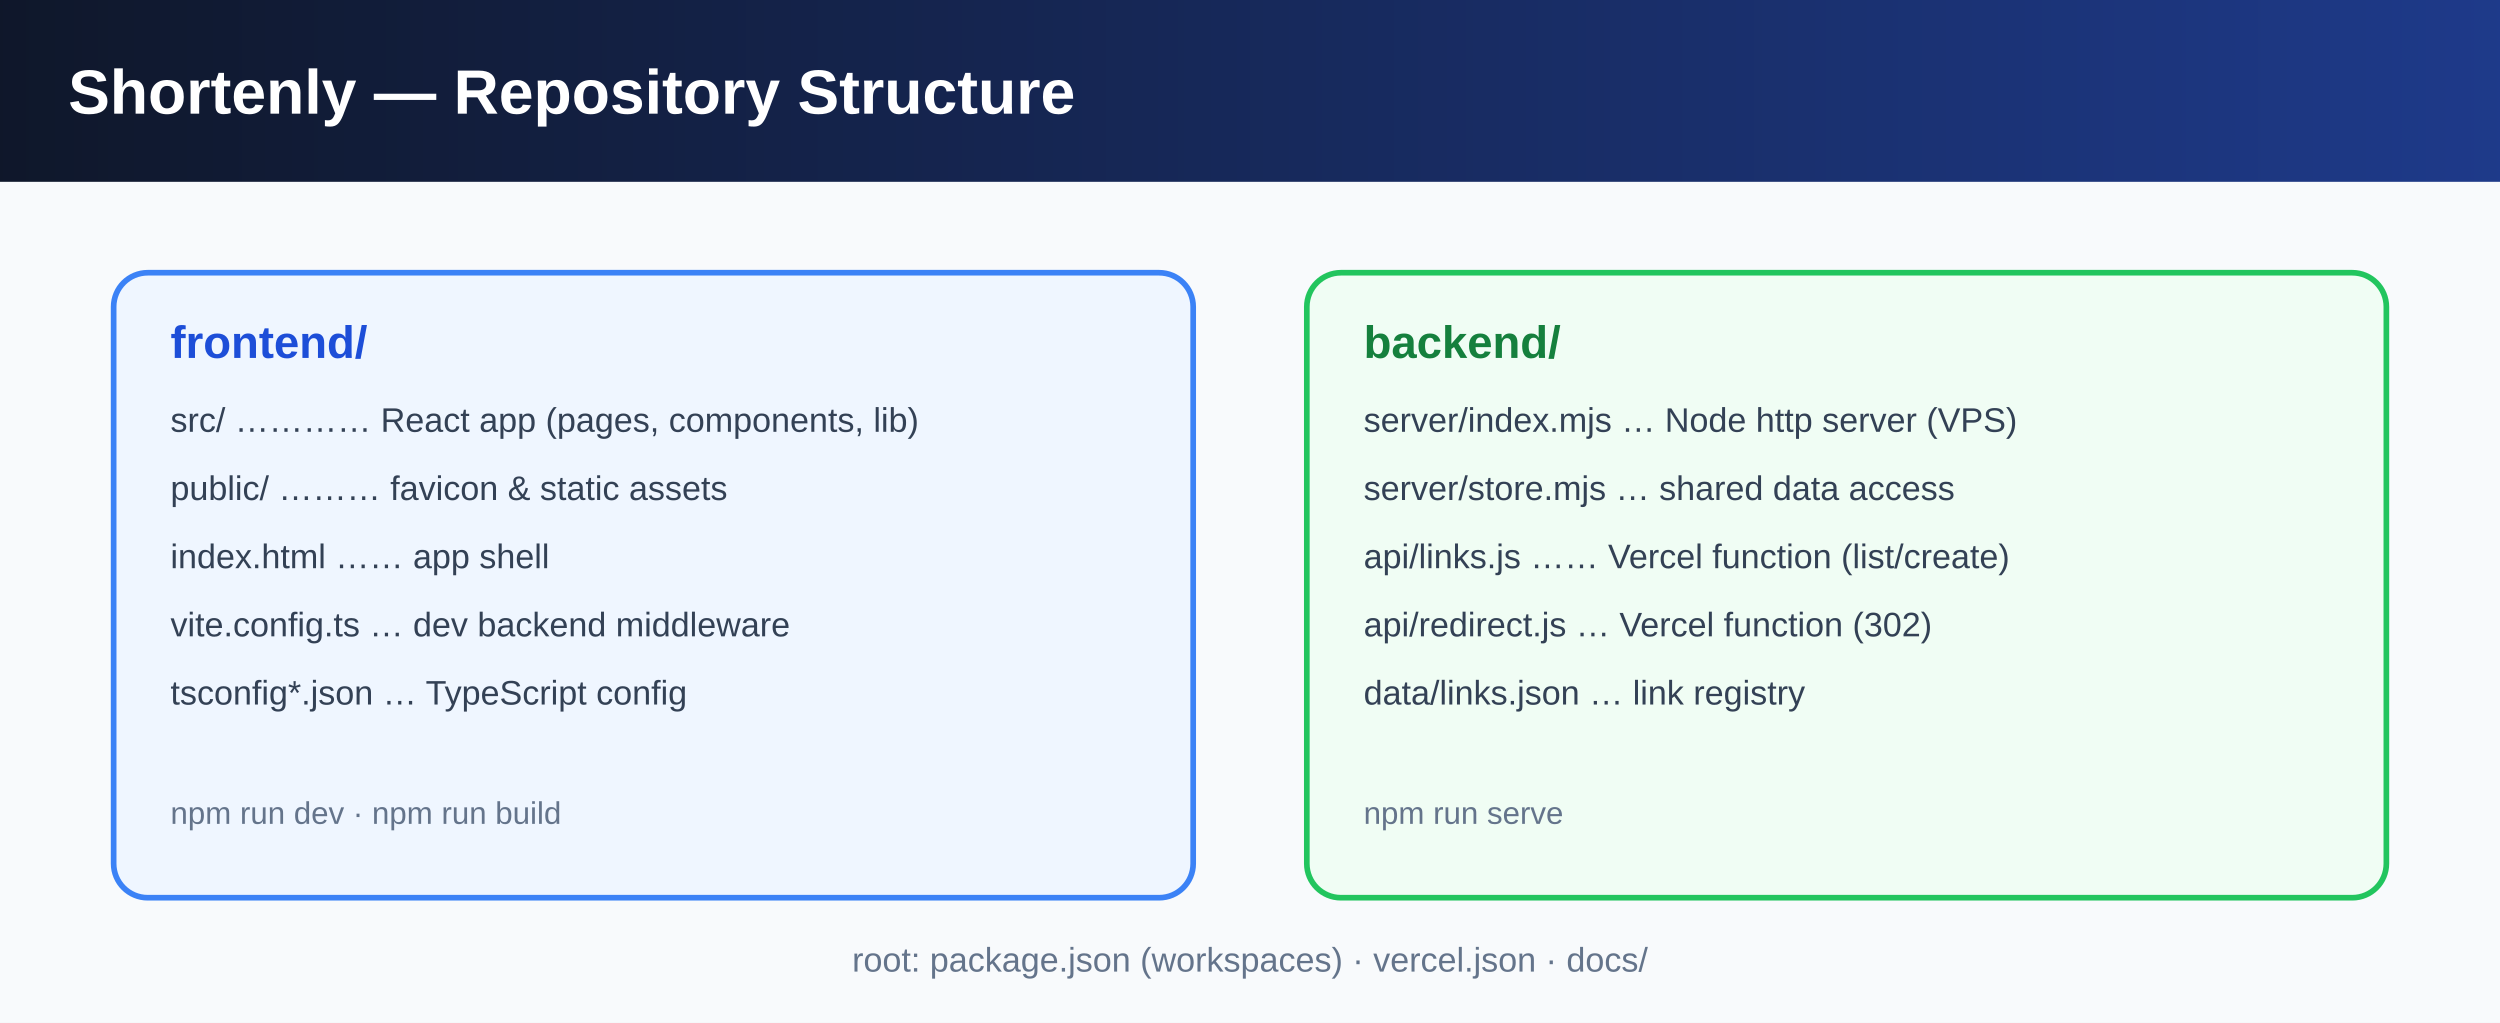
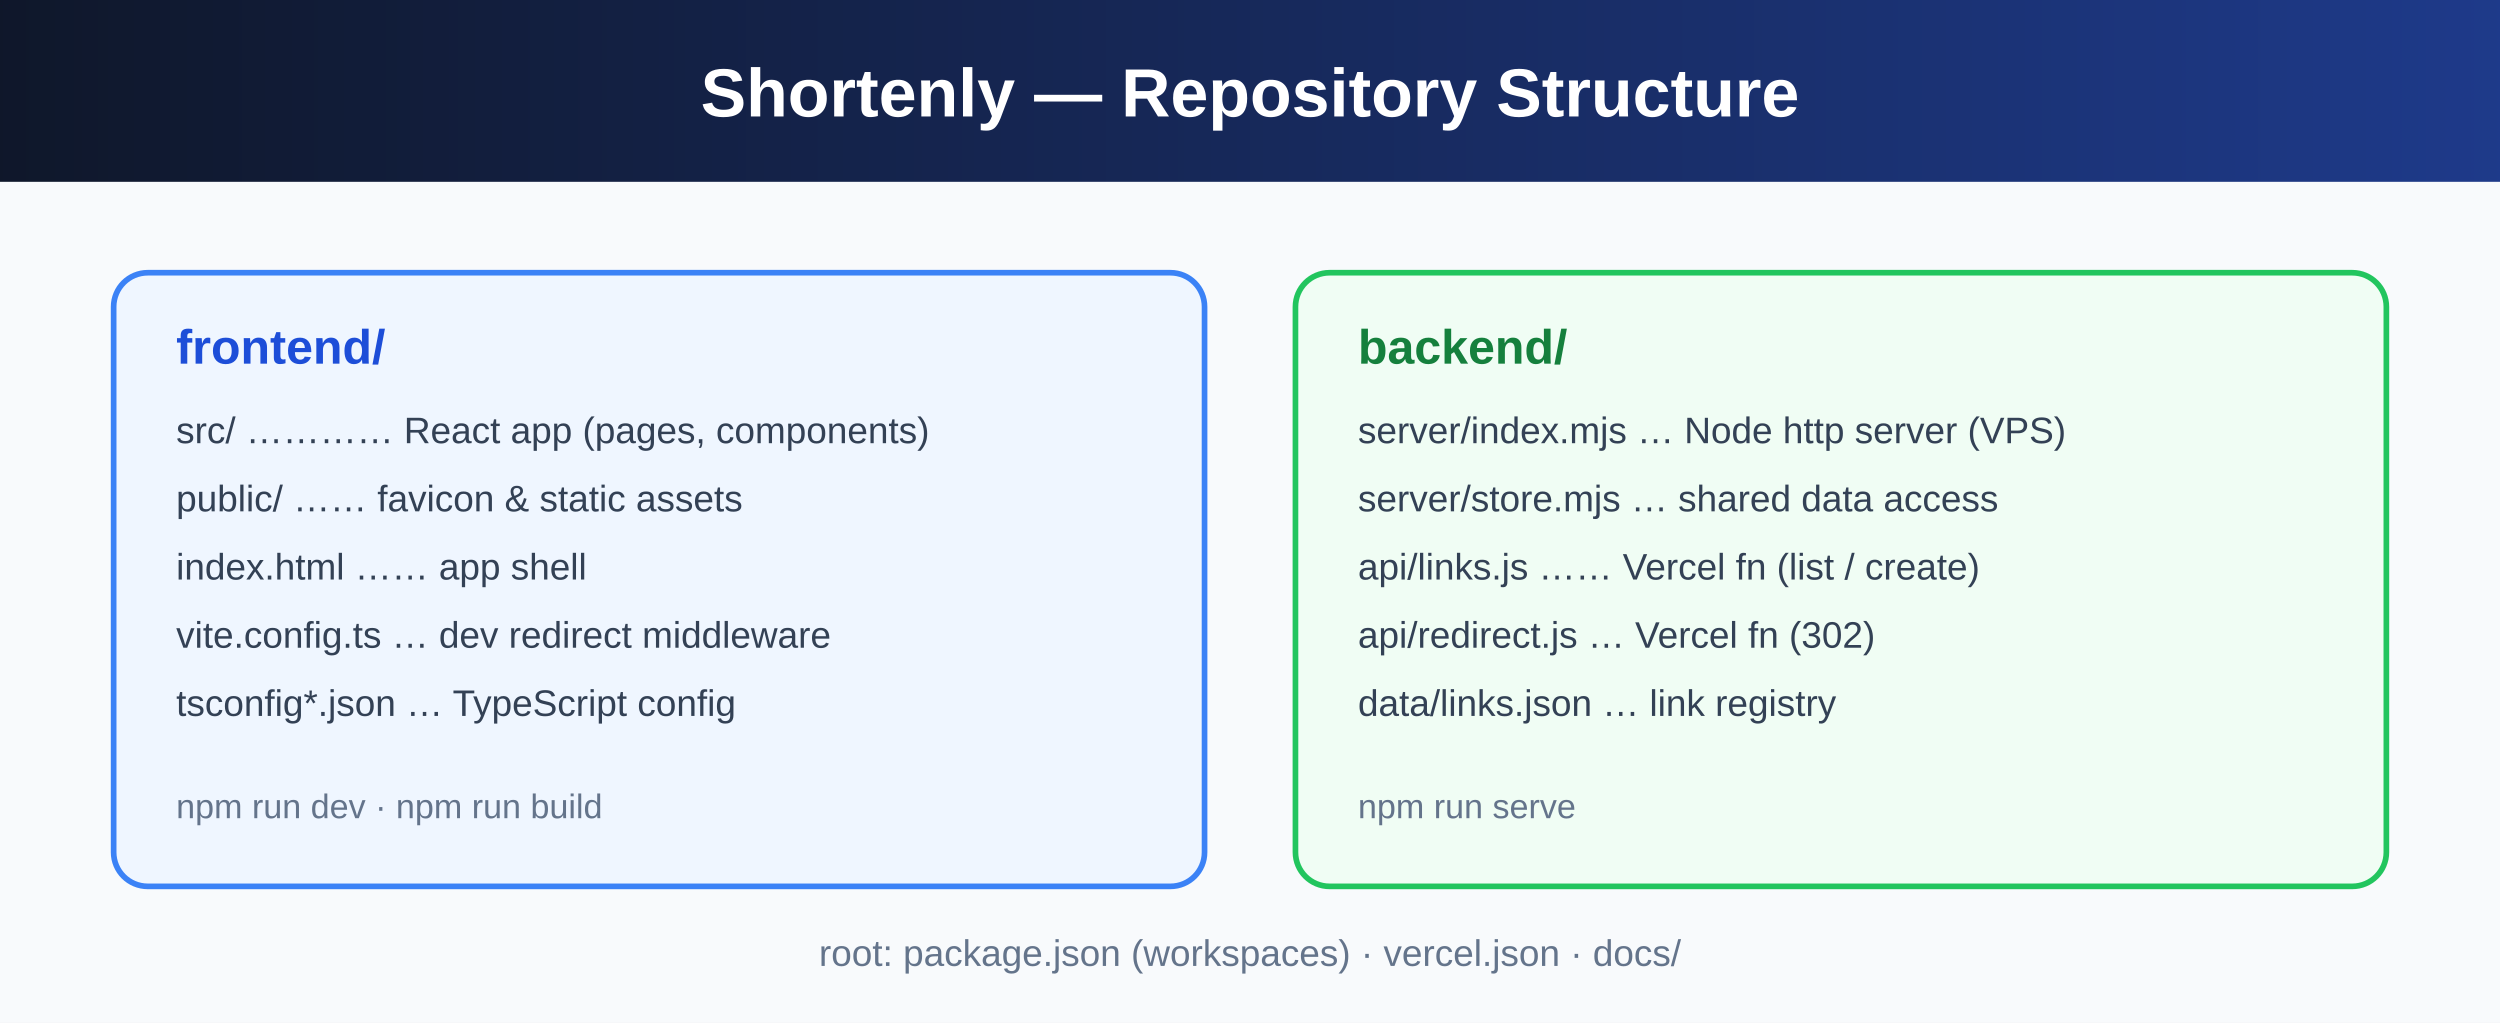
- <svg xmlns="http://www.w3.org/2000/svg" width="880" height="360" viewBox="0 0 880 360" font-family="Segoe UI, Arial, sans-serif">
+ <svg xmlns="http://www.w3.org/2000/svg" viewBox="0 0 880 360" font-family="Segoe UI, Arial, sans-serif">
  <defs>
-     <marker id="arr3" viewBox="0 0 10 10" refX="9" refY="5" markerWidth="7" markerHeight="7" orient="auto-start-reverse">
-       <path d="M 0 0 L 10 5 L 0 10 z" fill="#64748b" />
-     </marker>
    <linearGradient id="hdr3" x1="0" y1="0" x2="1" y2="0">
      <stop offset="0" stop-color="#0f172a" />
      <stop offset="1" stop-color="#1e3a8a" />
    </linearGradient>
  </defs>
  <rect width="880" height="360" fill="#f8fafc" />
  <rect x="0" y="0" width="880" height="64" fill="url(#hdr3)" />
-   <text x="24" y="40" fill="#ffffff" font-size="22" font-weight="650">Shortenly — Repository Structure</text>
-   <rect x="40" y="96" width="380" height="220" rx="12" fill="#eff6ff" stroke="#3b82f6" stroke-width="2" />
-   <text x="60" y="126" font-size="16" font-weight="650" fill="#1d4ed8">frontend/</text>
-   <text x="60" y="152" font-size="12" fill="#334155">src/ ………… React app (pages, components, lib)</text>
-   <text x="60" y="176" font-size="12" fill="#334155">public/ ……… favicon &amp; static assets</text>
-   <text x="60" y="200" font-size="12" fill="#334155">index.html …… app shell</text>
-   <text x="60" y="224" font-size="12" fill="#334155">vite.config.ts … dev backend middleware</text>
-   <text x="60" y="248" font-size="12" fill="#334155">tsconfig*.json … TypeScript config</text>
-   <text x="60" y="290" font-size="11" fill="#64748b">npm run dev · npm run build</text>
-   <rect x="460" y="96" width="380" height="220" rx="12" fill="#f0fdf4" stroke="#22c55e" stroke-width="2" />
-   <text x="480" y="126" font-size="16" font-weight="650" fill="#15803d">backend/</text>
-   <text x="480" y="152" font-size="12" fill="#334155">server/index.mjs … Node http server (VPS)</text>
-   <text x="480" y="176" font-size="12" fill="#334155">server/store.mjs … shared data access</text>
-   <text x="480" y="200" font-size="12" fill="#334155">api/links.js …… Vercel function (list/create)</text>
-   <text x="480" y="224" font-size="12" fill="#334155">api/redirect.js … Vercel function (302)</text>
-   <text x="480" y="248" font-size="12" fill="#334155">data/links.json … link registry</text>
-   <text x="480" y="290" font-size="11" fill="#64748b">npm run serve</text>
-   <rect x="40" y="336" width="0" height="0" fill="none" />
-   <text x="440" y="342" text-anchor="middle" font-size="12" fill="#64748b">root: package.json (workspaces) · vercel.json · docs/</text>
+   <text x="440" y="41" text-anchor="middle" fill="#ffffff" font-size="24" font-weight="650">Shortenly — Repository Structure</text>
+   <rect x="40" y="96" width="384" height="216" rx="12" fill="#eff6ff" stroke="#3b82f6" stroke-width="2" />
+   <text x="62" y="128" font-size="17" font-weight="650" fill="#1d4ed8">frontend/</text>
+   <text x="62" y="156" font-size="13" fill="#334155">src/ ………… React app (pages, components)</text>
+   <text x="62" y="180" font-size="13" fill="#334155">public/ …… favicon &amp; static assets</text>
+   <text x="62" y="204" font-size="13" fill="#334155">index.html …… app shell</text>
+   <text x="62" y="228" font-size="13" fill="#334155">vite.config.ts … dev redirect middleware</text>
+   <text x="62" y="252" font-size="13" fill="#334155">tsconfig*.json … TypeScript config</text>
+   <text x="62" y="288" font-size="12" fill="#64748b">npm run dev · npm run build</text>
+   <rect x="456" y="96" width="384" height="216" rx="12" fill="#f0fdf4" stroke="#22c55e" stroke-width="2" />
+   <text x="478" y="128" font-size="17" font-weight="650" fill="#15803d">backend/</text>
+   <text x="478" y="156" font-size="13" fill="#334155">server/index.mjs … Node http server (VPS)</text>
+   <text x="478" y="180" font-size="13" fill="#334155">server/store.mjs … shared data access</text>
+   <text x="478" y="204" font-size="13" fill="#334155">api/links.js …… Vercel fn (list / create)</text>
+   <text x="478" y="228" font-size="13" fill="#334155">api/redirect.js … Vercel fn (302)</text>
+   <text x="478" y="252" font-size="13" fill="#334155">data/links.json … link registry</text>
+   <text x="478" y="288" font-size="12" fill="#64748b">npm run serve</text>
+   <text x="440" y="340" text-anchor="middle" font-size="13" fill="#64748b">root: package.json (workspaces) · vercel.json · docs/</text>
</svg>
